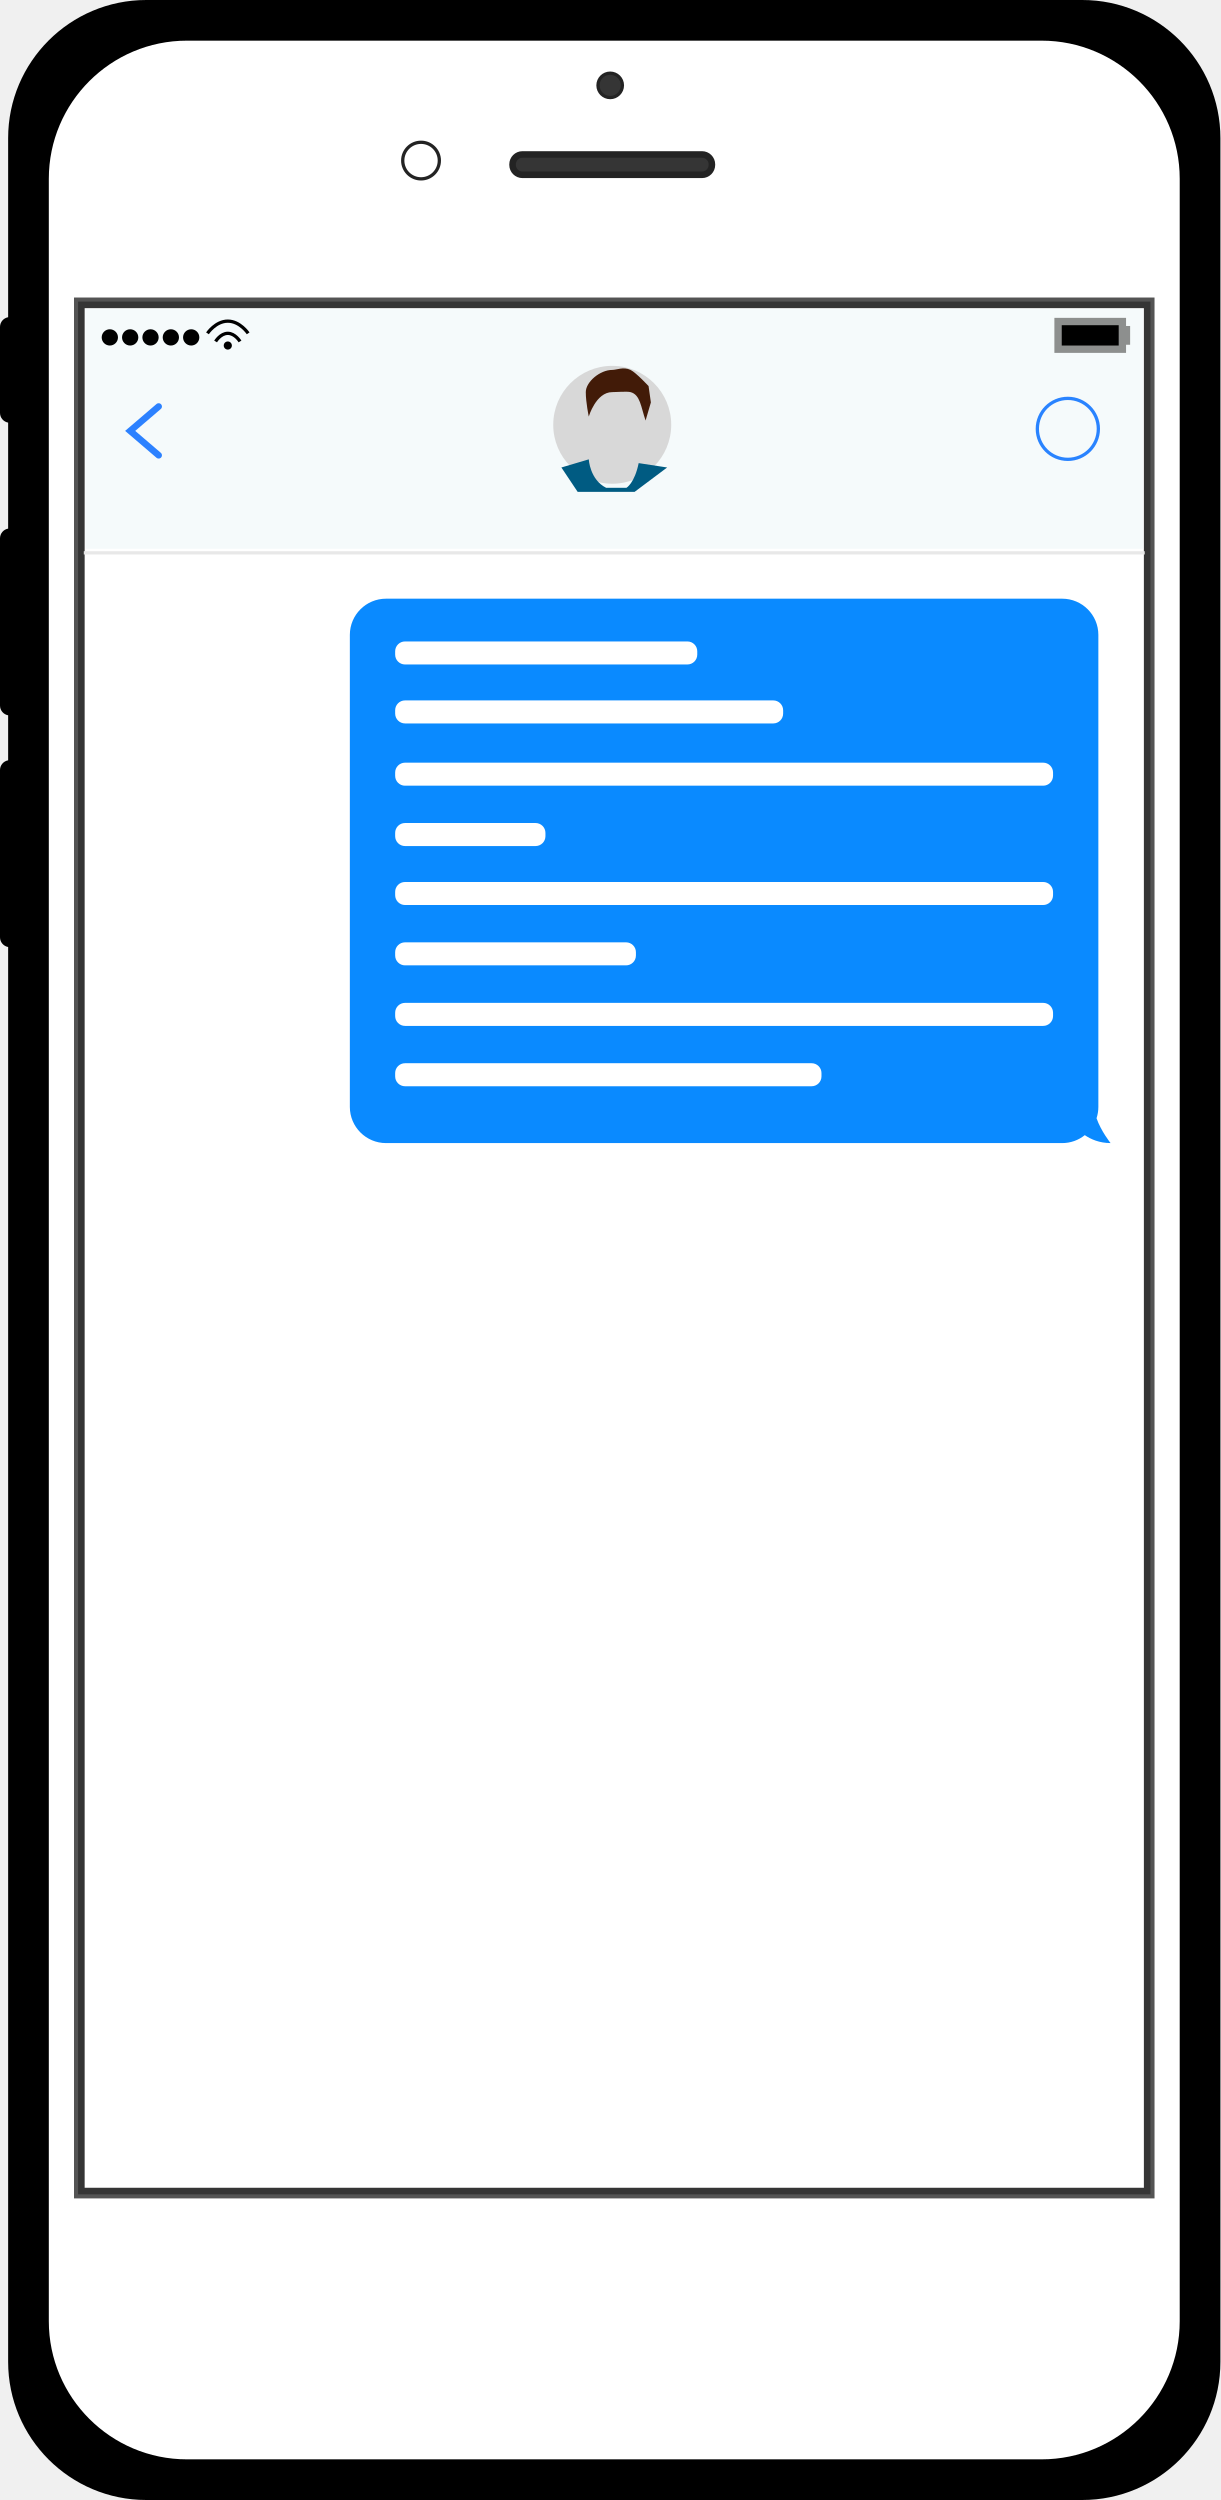
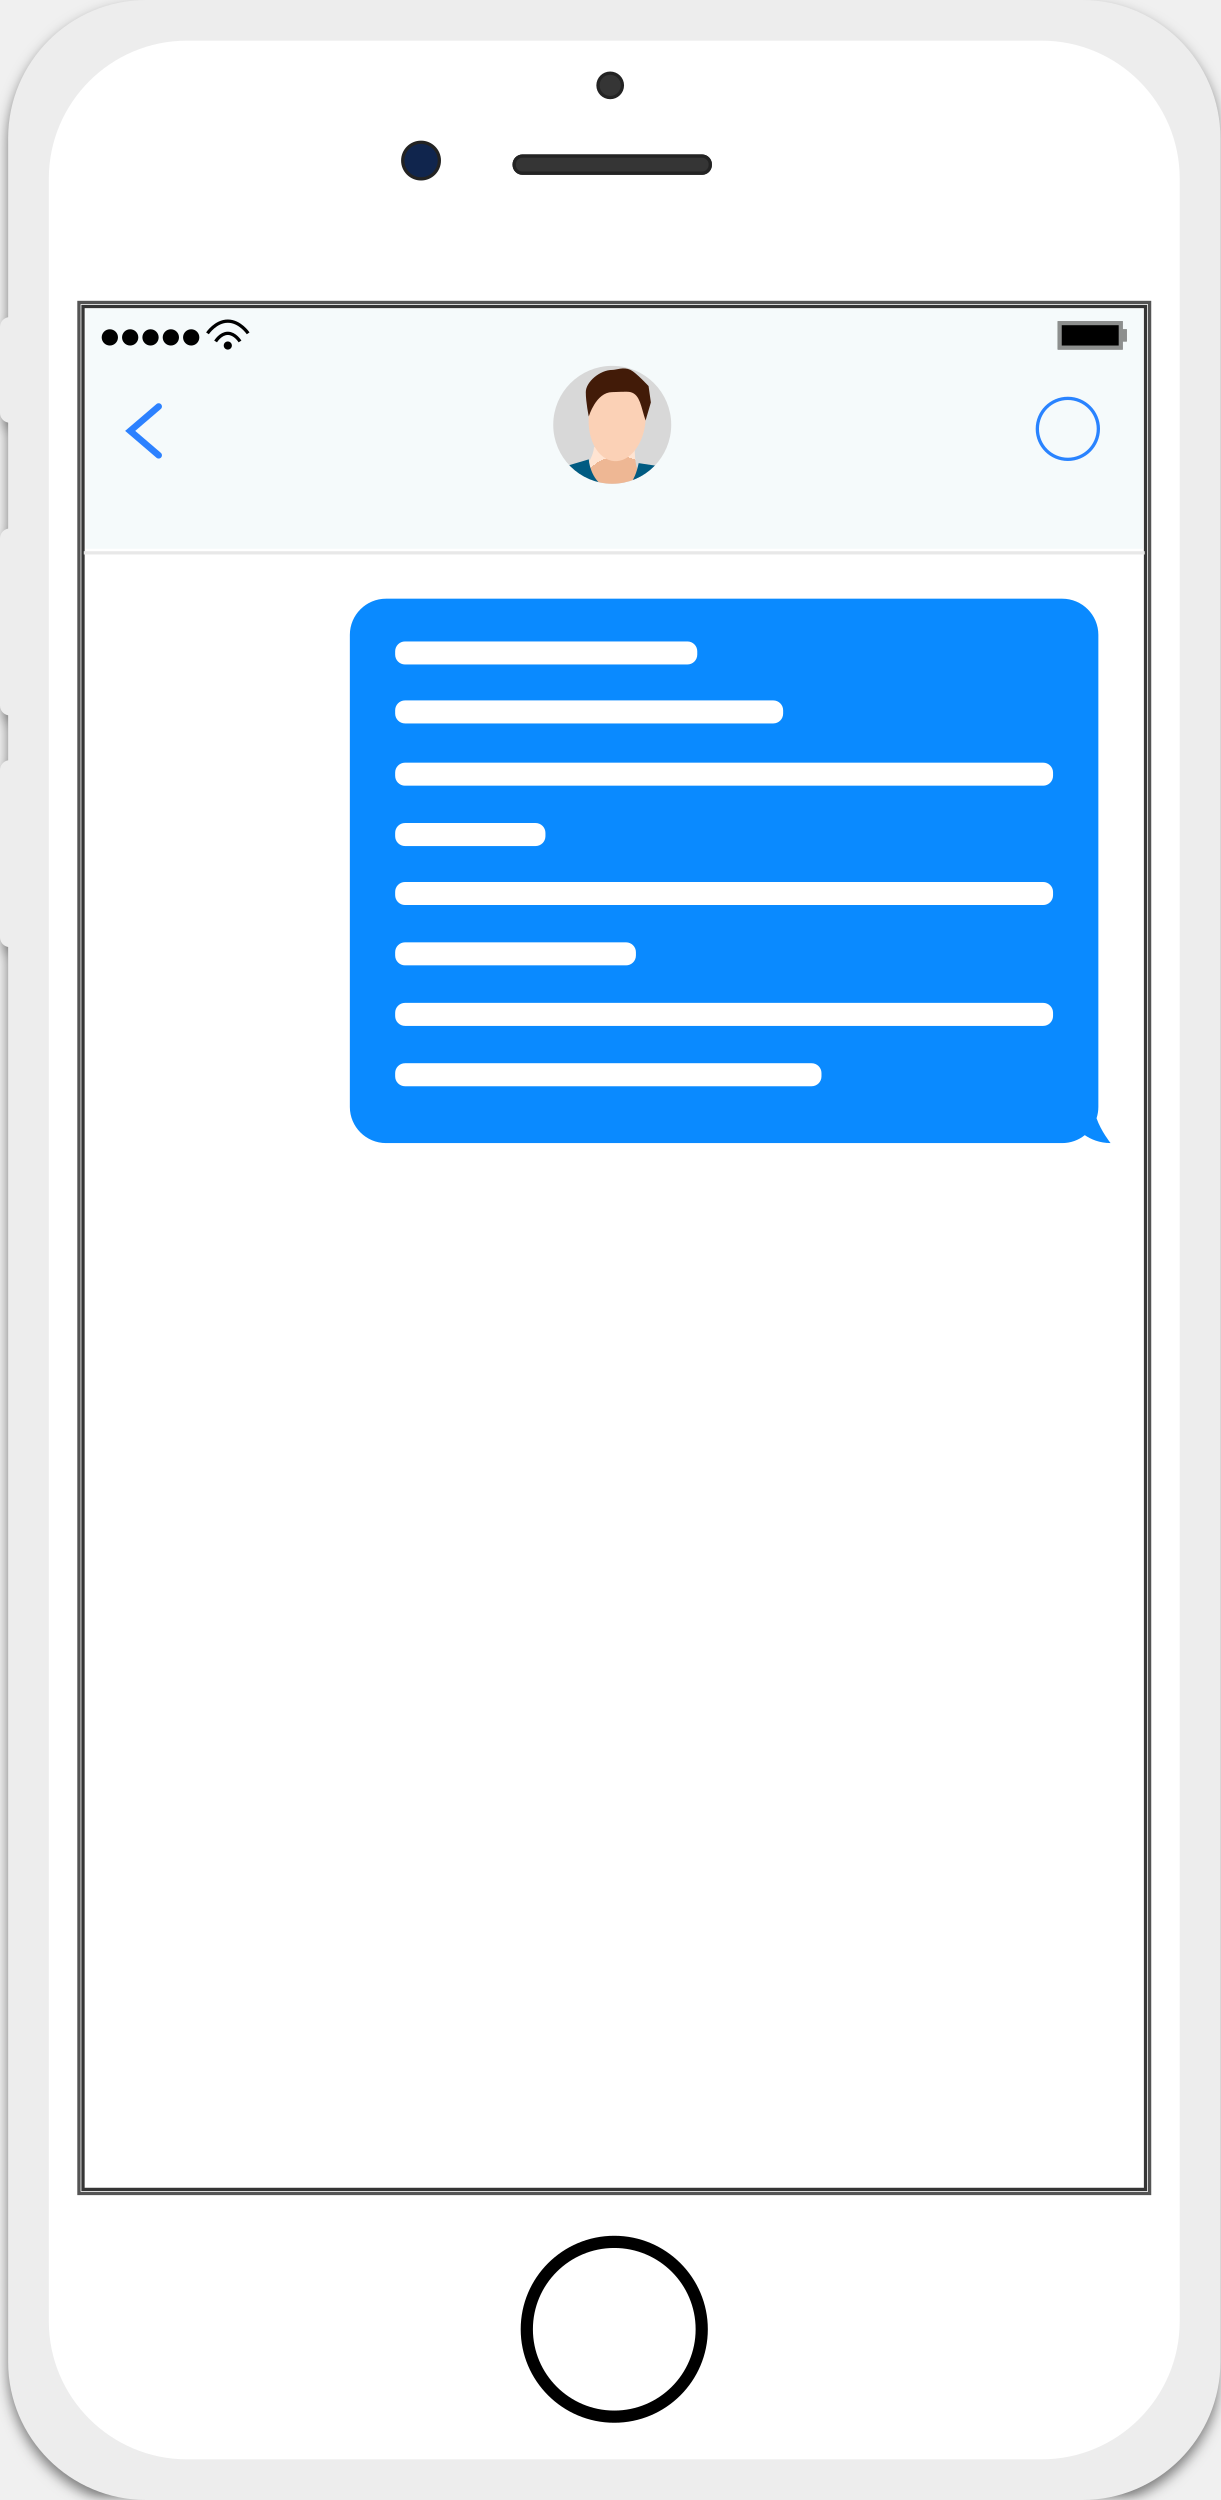
- <svg xmlns="http://www.w3.org/2000/svg" xmlns:xlink="http://www.w3.org/1999/xlink" id="iPhone" version="1.1" height="760" width="371">
+ <svg xmlns="http://www.w3.org/2000/svg" xmlns:xlink="http://www.w3.org/1999/xlink" version="1.1" height="760" width="371">
  <defs>
-     <rect id="sms-rect-0" opacity="1" x="0" y="0" width="371" height="760" />
-     <path id="sms-path-1" opacity="1" fill-rule="evenodd" d="M2.473,42 C2.473,18.82 21.293,0 44.473,0 L329,0 C352.18,0 371,18.82 371,42 L371,718 C371,741.18 352.18,760 329,760 L44.473,760 C21.293,760 2.473,741.18 2.473,718 L2.473,287.889 C1.068,287.64 0,286.411 0,284.935 L0,234.089 C0,232.613 1.068,231.385 2.473,231.136 L2.473,217.45 C1.068,217.201 0,215.972 0,214.496 L0,163.65 C0,162.174 1.068,160.946 2.473,160.697 L2.473,128.474 C1.068,128.225 0,126.996 0,125.52 L0,99.39 C0,97.914 1.068,96.686 2.473,96.436 L2.473,42Z" />
-     <filter id="sms-filter-2" filterUnits="userSpaceOnUse" x="-50%" y="-50%" width="200%" height="200%">
+     <rect id="rect-0" opacity="1" x="0" y="0" width="371" height="760" />
+     <path id="path-1" opacity="1" fill-rule="evenodd" d="M2.473,42 C2.473,18.82 21.293,0 44.473,0 L329,0 C352.18,0 371,18.82 371,42 L371,718 C371,741.18 352.18,760 329,760 L44.473,760 C21.293,760 2.473,741.18 2.473,718 L2.473,287.889 C1.068,287.64 0,286.411 0,284.935 L0,234.089 C0,232.613 1.068,231.385 2.473,231.136 L2.473,217.45 C1.068,217.201 0,215.972 0,214.496 L0,163.65 C0,162.174 1.068,160.946 2.473,160.697 L2.473,128.474 C1.068,128.225 0,126.996 0,125.52 L0,99.39 C0,97.914 1.068,96.686 2.473,96.436 L2.473,42Z" />
+     <filter id="filter-2" filterUnits="userSpaceOnUse" x="-50%" y="-50%" width="200%" height="200%">
      <feOffset in="SourceAlpha" result="shadow-1-feOffset-shadow" dx="0" dy="2" />
      <feGaussianBlur in="shadow-1-feOffset-shadow" result="shadow-1-feGaussianBlur-shadow" stdDeviation="2" />
      <feColorMatrix in="shadow-1-feGaussianBlur-shadow" result="shadow-1-feColorMatrix-shadow" type="matrix" values="0 0 0 0 0  0 0 0 0 0  0 0 0 0 0  0 0 0 0.5 0" />
    </filter>
-     <radialGradient id="sms-radialGradient-3" cx="0.5" cy="0.5" r="1.393">
+     <radialGradient id="radialGradient-3" cx="0.5" cy="0.5" r="1.393">
      <stop offset="1" stop-color="rgb(237,237,237)" stop-opacity="1" />
      <stop offset="0" stop-color="rgb(255,255,255)" stop-opacity="1" />
    </radialGradient>
-     <path id="sms-path-4" opacity="1" fill-rule="evenodd" d="M56.84,12.358 L316.633,12.358 C339.814,12.358 358.633,31.177 358.633,54.358 L358.633,705.642 C358.633,728.823 339.814,747.642 316.633,747.642 L56.84,747.642 C33.66,747.642 14.84,728.823 14.84,705.642 L14.84,54.358 C14.84,31.177 33.66,12.358 56.84,12.358Z" />
-     <path id="sms-path-5" opacity="1" fill-rule="evenodd" d="M215.18,708.098 C215.18,692.411 202.435,679.675 186.737,679.675 C171.038,679.675 158.293,692.411 158.293,708.098 C158.293,723.785 171.038,736.52 186.737,736.52 C202.435,736.52 215.18,723.785 215.18,708.098 L215.18,708.098ZM211.47,708.098 C211.47,694.457 200.387,683.382 186.737,683.382 C173.086,683.382 162.003,694.457 162.003,708.098 C162.003,721.738 173.086,732.813 186.737,732.813 C200.387,732.813 211.47,721.738 211.47,708.098 L211.47,708.098Z" />
-     <radialGradient id="sms-radialGradient-6" cx="0.5" cy="0.5" r="1.788">
+     <path id="path-4" opacity="1" fill-rule="evenodd" d="M56.84,12.358 L316.633,12.358 C339.814,12.358 358.633,31.177 358.633,54.358 L358.633,705.642 C358.633,728.823 339.814,747.642 316.633,747.642 L56.84,747.642 C33.66,747.642 14.84,728.823 14.84,705.642 L14.84,54.358 C14.84,31.177 33.66,12.358 56.84,12.358Z" />
+     <path id="path-5" opacity="1" fill-rule="evenodd" d="M215.18,708.098 C215.18,692.411 202.435,679.675 186.737,679.675 C171.038,679.675 158.293,692.411 158.293,708.098 C158.293,723.785 171.038,736.52 186.737,736.52 C202.435,736.52 215.18,723.785 215.18,708.098 L215.18,708.098ZM211.47,708.098 C211.47,694.457 200.387,683.382 186.737,683.382 C173.086,683.382 162.003,694.457 162.003,708.098 C162.003,721.738 173.086,732.813 186.737,732.813 C200.387,732.813 211.47,721.738 211.47,708.098 L211.47,708.098Z" />
+     <radialGradient id="radialGradient-6" cx="0.5" cy="0.5" r="1.788">
      <stop offset="1" stop-color="rgb(0,0,0)" stop-opacity="1" />
      <stop offset="0" stop-color="rgb(255,255,255)" stop-opacity="1" />
    </radialGradient>
-     <rect id="sms-rect-7" opacity="1" x="23.497" y="91.447" width="326.48" height="575.87" rx="0" ry="0" />
-     <mask id="sms-mask-8" maskUnits="userSpaceOnUse" maskContentUnits="userSpaceOnUse">
-       <rect opacity="1" x="0" y="0" width="371" height="760" fill="black" />
-       <use xlink:href="#sms-rect-7" fill="white" />
-     </mask>
-     <rect id="sms-rect-9" opacity="1" x="24.733" y="92.683" width="324.007" height="573.398" rx="0" ry="0" />
-     <mask id="sms-mask-10" maskUnits="userSpaceOnUse" maskContentUnits="userSpaceOnUse">
-       <rect opacity="1" x="0" y="0" width="371" height="760" fill="black" />
-       <use xlink:href="#sms-rect-9" fill="white" />
-     </mask>
-     <ellipse id="sms-ellipse-11" opacity="1" rx="3.71" ry="3.707" cx="185.5" cy="25.951" />
-     <ellipse id="sms-ellipse-12" opacity="1" rx="5.565" ry="5.561" cx="127.995" cy="48.813" />
-     <radialGradient id="sms-radialGradient-13" cx="0.5" cy="0.5" r="0.937">
+     <rect id="rect-7" opacity="1" x="23.497" y="91.447" width="326.48" height="575.87" rx="0" ry="0" />
+     <mask id="mask-8" maskUnits="userSpaceOnUse" maskContentUnits="userSpaceOnUse">
+       <rect opacity="1" x="0" y="0" width="371" height="760" fill="black" />
+       <use xlink:href="#rect-7" fill="white" />
+     </mask>
+     <rect id="rect-9" opacity="1" x="24.733" y="92.683" width="324.007" height="573.398" rx="0" ry="0" />
+     <mask id="mask-10" maskUnits="userSpaceOnUse" maskContentUnits="userSpaceOnUse">
+       <rect opacity="1" x="0" y="0" width="371" height="760" fill="black" />
+       <use xlink:href="#rect-9" fill="white" />
+     </mask>
+     <ellipse id="ellipse-11" opacity="1" rx="3.71" ry="3.707" cx="185.5" cy="25.951" />
+     <ellipse id="ellipse-12" opacity="1" rx="5.565" ry="5.561" cx="127.995" cy="48.813" />
+     <radialGradient id="radialGradient-13" cx="0.5" cy="0.5" r="0.937">
      <stop offset="1" stop-color="rgb(16,37,77)" stop-opacity="1" />
      <stop offset="0" stop-color="rgb(29,77,146)" stop-opacity="1" />
    </radialGradient>
-     <path id="sms-path-14" opacity="1" fill-rule="evenodd" d="M158.82,46.959 L213.417,46.959 C215.072,46.959 216.417,48.304 216.417,49.959 L216.417,50.138 C216.417,51.794 215.072,53.138 213.417,53.138 L158.82,53.138 C157.164,53.138 155.82,51.794 155.82,50.138 L155.82,49.959 C155.82,48.304 157.164,46.959 158.82,46.959Z" />
-     <mask id="sms-mask-15" maskUnits="userSpaceOnUse" maskContentUnits="userSpaceOnUse">
-       <rect opacity="1" x="0" y="0" width="371" height="760" fill="black" />
-       <use xlink:href="#sms-path-14" fill="white" />
-     </mask>
-     <rect id="sms-rect-16" opacity="1" x="25.97" y="93.919" width="321.533" height="72.911" rx="0" ry="0" />
-     <path id="sms-path-17" opacity="1" fill-rule="evenodd" d="M25.97,168.065 L347.503,168.065 " />
-     <ellipse id="sms-ellipse-18" opacity="1" rx="9.275" ry="9.268" cx="324.625" cy="130.374" />
-     <path id="sms-path-19" opacity="1" fill-rule="evenodd" d="M48.23,123.577 L39.573,130.992 L48.23,138.407 " />
-     <ellipse id="sms-ellipse-20" opacity="1" rx="17.932" ry="17.919" cx="186.118" cy="129.138" />
-     <mask id="sms-mask-21" maskUnits="userSpaceOnUse" maskContentUnits="userSpaceOnUse">
+     <path id="path-14" opacity="1" fill-rule="evenodd" d="M158.82,46.959 L213.417,46.959 C215.072,46.959 216.417,48.304 216.417,49.959 L216.417,50.138 C216.417,51.794 215.072,53.138 213.417,53.138 L158.82,53.138 C157.164,53.138 155.82,51.794 155.82,50.138 L155.82,49.959 C155.82,48.304 157.164,46.959 158.82,46.959Z" />
+     <mask id="mask-15" maskUnits="userSpaceOnUse" maskContentUnits="userSpaceOnUse">
+       <rect opacity="1" x="0" y="0" width="371" height="760" fill="black" />
+       <use xlink:href="#path-14" fill="white" />
+     </mask>
+     <rect id="rect-16" opacity="1" x="25.97" y="93.919" width="321.533" height="72.911" rx="0" ry="0" />
+     <path id="path-17" opacity="1" fill-rule="evenodd" d="M25.97,168.065 L347.503,168.065 " />
+     <ellipse id="ellipse-18" opacity="1" rx="9.275" ry="9.268" cx="324.625" cy="130.374" />
+     <path id="path-19" opacity="1" fill-rule="evenodd" d="M48.23,123.577 L39.573,130.992 L48.23,138.407 " />
+     <ellipse id="ellipse-20" opacity="1" rx="17.932" ry="17.919" cx="186.118" cy="129.138" />
+     <mask id="mask-21" maskUnits="userSpaceOnUse" maskContentUnits="userSpaceOnUse">
      <rect opacity="1" x="0" y="0" width="371" height="760" fill="Black" />
-       <use xlink:href="#sms-ellipse-20" fill="White" />
-     </mask>
-     <path id="sms-path-22" opacity="1" fill-rule="evenodd" d="M178.08,142.114 C178.08,142.114 180.553,138.407 180.553,135.935 L192.92,135.935 C192.92,135.935 192.92,142.114 194.157,143.35 C194.157,143.35 192.92,148.293 190.447,148.293 C187.973,148.293 183.027,148.293 183.027,148.293 C183.027,148.293 178.663,145.025 178.08,142.114Z" />
-     <radialGradient id="sms-radialGradient-23" cx="0.634" cy="0.884" r="0.654">
+       <use xlink:href="#ellipse-20" fill="White" />
+     </mask>
+     <path id="path-22" opacity="1" fill-rule="evenodd" d="M178.08,142.114 C178.08,142.114 180.553,138.407 180.553,135.935 L192.92,135.935 C192.92,135.935 192.92,142.114 194.157,143.35 C194.157,143.35 192.92,148.293 190.447,148.293 C187.973,148.293 183.027,148.293 183.027,148.293 C183.027,148.293 178.663,145.025 178.08,142.114Z" />
+     <radialGradient id="radialGradient-23" cx="0.634" cy="0.884" r="0.654">
      <stop offset="1" stop-color="rgb(238,183,148)" stop-opacity="1" />
      <stop offset="0" stop-color="rgb(255,228,210)" stop-opacity="1" />
    </radialGradient>
-     <ellipse id="sms-ellipse-24" opacity="1" rx="8.657" ry="12.976" cx="187.621" cy="127.238" />
-     <radialGradient id="sms-radialGradient-25" cx="0.5" cy="0.548" r="0.507">
+     <ellipse id="ellipse-24" opacity="1" rx="8.657" ry="12.976" cx="187.621" cy="127.238" />
+     <radialGradient id="radialGradient-25" cx="0.5" cy="0.548" r="0.507">
      <stop offset="1" stop-color="rgb(251,209,182)" stop-opacity="1" />
      <stop offset="0" stop-color="rgb(255,228,210)" stop-opacity="1" />
    </radialGradient>
-     <path id="sms-path-26" opacity="1" fill-rule="evenodd" d="M178.986,126.633 C178.986,126.633 181.172,119.206 186.118,119.206 C187.396,119.206 190.649,118.933 191.683,119.206 C194.652,119.99 194.818,123.682 196.257,127.842 L197.867,122.341 L197.163,117.37 C197.163,117.37 193.362,113.262 191.683,112.455 C189.532,111.422 187.508,112.455 186.118,112.455 C182.408,112.455 178.08,116.085 178.08,119.206 C178.08,122.327 178.986,126.633 178.986,126.633Z" />
-     <path id="sms-path-27" opacity="1" fill-rule="evenodd" d="M170.66,142.114 L178.986,139.642 C178.986,139.642 179.317,145.821 184.263,148.293 L190.447,148.293 C190.447,148.293 192.92,146.873 194.157,140.786 L202.813,142.114 L192.92,149.528 L175.607,149.528 L170.66,142.114Z" />
-     <path id="sms-path-28" opacity="1" fill-rule="evenodd" d="M321.533,106.276 L321.533,97.626 L341.32,97.626 L341.32,100.098 L342.557,100.098 L342.557,103.805 L341.32,103.805 L341.32,106.276 L321.533,106.276Z" />
-     <mask id="sms-mask-29" maskUnits="userSpaceOnUse" maskContentUnits="userSpaceOnUse">
-       <rect opacity="1" x="0" y="0" width="371" height="760" fill="black" />
-       <use xlink:href="#sms-path-28" fill="white" />
-     </mask>
-     <rect id="sms-rect-30" opacity="1" x="322.77" y="98.862" width="17.313" height="6.179" rx="0" ry="0" />
-     <ellipse id="sms-ellipse-31" opacity="1" rx="2.473" ry="2.472" cx="33.39" cy="102.569" />
-     <ellipse id="sms-ellipse-32" opacity="1" rx="2.473" ry="2.472" cx="39.573" cy="102.569" />
-     <ellipse id="sms-ellipse-33" opacity="1" rx="2.473" ry="2.472" cx="45.757" cy="102.569" />
-     <ellipse id="sms-ellipse-34" opacity="1" rx="2.473" ry="2.472" cx="51.94" cy="102.569" />
-     <ellipse id="sms-ellipse-35" opacity="1" rx="2.473" ry="2.472" cx="58.123" cy="102.569" />
-     <path id="sms-path-36" opacity="1" fill-rule="evenodd" d="M63.07,101.333 C63.07,101.333 65.543,97.626 69.253,97.626 C72.963,97.626 75.437,101.333 75.437,101.333 " />
-     <path id="sms-path-37" opacity="1" fill-rule="evenodd" d="M65.543,103.805 C65.543,103.805 67.027,101.333 69.253,101.333 C71.479,101.333 72.963,103.805 72.963,103.805 " />
-     <ellipse id="sms-ellipse-38" opacity="1" rx="1.237" ry="1.236" cx="69.253" cy="105.041" />
-     <path id="sms-path-39" opacity="1" fill-rule="evenodd" d="M326.61,182 L121.063,182 C114.992,182 110.063,186.929 110.063,193 L110.063,336.5 C110.063,337.704 110.257,338.863 110.616,339.948 C109.258,343.868 106.353,347.496 106.353,347.496 C109.735,347.496 112.346,346.341 114.187,345.083 C116.071,346.595 118.462,347.5 121.063,347.5 L326.61,347.5 C332.681,347.5 337.61,342.571 337.61,336.5 L337.61,193 C337.61,186.929 332.681,182 326.61,182Z" />
-     <path id="sms-path-40" opacity="1" fill-rule="evenodd" d="M123.127,195 L208.968,195 C210.624,195 211.968,196.344 211.968,198 L211.968,199 C211.968,200.656 210.624,202 208.968,202 L123.127,202 C121.471,202 120.127,200.656 120.127,199 L120.127,198 C120.127,196.344 121.471,195 123.127,195Z" />
-     <path id="sms-path-41" opacity="1" fill-rule="evenodd" d="M123.127,212.926 L235.075,212.926 C236.731,212.926 238.075,214.27 238.075,215.926 L238.075,216.926 C238.075,218.582 236.731,219.926 235.075,219.926 L123.127,219.926 C121.471,219.926 120.127,218.582 120.127,216.926 L120.127,215.926 C120.127,214.27 121.471,212.926 123.127,212.926Z" />
-     <path id="sms-path-42" opacity="1" fill-rule="evenodd" d="M123.127,231.852 L317.127,231.852 C318.782,231.852 320.127,233.196 320.127,234.852 L320.127,235.852 C320.127,237.508 318.782,238.852 317.127,238.852 L123.127,238.852 C121.471,238.852 120.127,237.508 120.127,235.852 L120.127,234.852 C120.127,233.196 121.471,231.852 123.127,231.852Z" />
-     <path id="sms-path-43" opacity="1" fill-rule="evenodd" d="M123.127,250.198 L162.814,250.198 C164.47,250.198 165.814,251.543 165.814,253.198 L165.814,254.198 C165.814,255.854 164.47,257.198 162.814,257.198 L123.127,257.198 C121.471,257.198 120.127,255.854 120.127,254.198 L120.127,253.198 C120.127,251.543 121.471,250.198 123.127,250.198Z" />
-     <path id="sms-path-44" opacity="1" fill-rule="evenodd" d="M123.127,268.125 L317.127,268.125 C318.782,268.125 320.127,269.469 320.127,271.125 L320.127,272.125 C320.127,273.78 318.782,275.125 317.127,275.125 L123.127,275.125 C121.471,275.125 120.127,273.78 120.127,272.125 L120.127,271.125 C120.127,269.469 121.471,268.125 123.127,268.125Z" />
-     <path id="sms-path-45" opacity="1" fill-rule="evenodd" d="M123.127,286.471 L190.32,286.471 C191.976,286.471 193.32,287.815 193.32,289.471 L193.32,290.471 C193.32,292.127 191.976,293.471 190.32,293.471 L123.127,293.471 C121.471,293.471 120.127,292.127 120.127,290.471 L120.127,289.471 C120.127,287.815 121.471,286.471 123.127,286.471Z" />
-     <path id="sms-path-46" opacity="1" fill-rule="evenodd" d="M123.127,304.874 L317.127,304.874 C318.782,304.874 320.127,306.218 320.127,307.874 L320.127,308.874 C320.127,310.529 318.782,311.874 317.127,311.874 L123.127,311.874 C121.471,311.874 120.127,310.529 120.127,308.874 L120.127,307.874 C120.127,306.218 121.471,304.874 123.127,304.874Z" />
-     <path id="sms-path-47" opacity="1" fill-rule="evenodd" d="M123.127,323.22 L246.73,323.22 C248.386,323.22 249.73,324.564 249.73,326.22 L249.73,327.22 C249.73,328.876 248.386,330.22 246.73,330.22 L123.127,330.22 C121.471,330.22 120.127,328.876 120.127,327.22 L120.127,326.22 C120.127,324.564 121.471,323.22 123.127,323.22Z" />
+     <path id="path-26" opacity="1" fill-rule="evenodd" d="M178.986,126.633 C178.986,126.633 181.172,119.206 186.118,119.206 C187.396,119.206 190.649,118.933 191.683,119.206 C194.652,119.99 194.818,123.682 196.257,127.842 L197.867,122.341 L197.163,117.37 C197.163,117.37 193.362,113.262 191.683,112.455 C189.532,111.422 187.508,112.455 186.118,112.455 C182.408,112.455 178.08,116.085 178.08,119.206 C178.08,122.327 178.986,126.633 178.986,126.633Z" />
+     <path id="path-27" opacity="1" fill-rule="evenodd" d="M170.66,142.114 L178.986,139.642 C178.986,139.642 179.317,145.821 184.263,148.293 L190.447,148.293 C190.447,148.293 192.92,146.873 194.157,140.786 L202.813,142.114 L192.92,149.528 L175.607,149.528 L170.66,142.114Z" />
+     <path id="path-28" opacity="1" fill-rule="evenodd" d="M321.533,106.276 L321.533,97.626 L341.32,97.626 L341.32,100.098 L342.557,100.098 L342.557,103.805 L341.32,103.805 L341.32,106.276 L321.533,106.276Z" />
+     <mask id="mask-29" maskUnits="userSpaceOnUse" maskContentUnits="userSpaceOnUse">
+       <rect opacity="1" x="0" y="0" width="371" height="760" fill="black" />
+       <use xlink:href="#path-28" fill="white" />
+     </mask>
+     <rect id="rect-30" opacity="1" x="322.77" y="98.862" width="17.313" height="6.179" rx="0" ry="0" />
+     <ellipse id="ellipse-31" opacity="1" rx="2.473" ry="2.472" cx="33.39" cy="102.569" />
+     <ellipse id="ellipse-32" opacity="1" rx="2.473" ry="2.472" cx="39.573" cy="102.569" />
+     <ellipse id="ellipse-33" opacity="1" rx="2.473" ry="2.472" cx="45.757" cy="102.569" />
+     <ellipse id="ellipse-34" opacity="1" rx="2.473" ry="2.472" cx="51.94" cy="102.569" />
+     <ellipse id="ellipse-35" opacity="1" rx="2.473" ry="2.472" cx="58.123" cy="102.569" />
+     <path id="path-36" opacity="1" fill-rule="evenodd" d="M63.07,101.333 C63.07,101.333 65.543,97.626 69.253,97.626 C72.963,97.626 75.437,101.333 75.437,101.333 " />
+     <path id="path-37" opacity="1" fill-rule="evenodd" d="M65.543,103.805 C65.543,103.805 67.027,101.333 69.253,101.333 C71.479,101.333 72.963,103.805 72.963,103.805 " />
+     <ellipse id="ellipse-38" opacity="1" rx="1.237" ry="1.236" cx="69.253" cy="105.041" />
+     <path id="path-39" opacity="1" fill-rule="evenodd" d="M326.61,182 L121.063,182 C114.992,182 110.063,186.929 110.063,193 L110.063,336.5 C110.063,337.704 110.257,338.863 110.616,339.948 C109.258,343.868 106.353,347.496 106.353,347.496 C109.735,347.496 112.346,346.341 114.187,345.083 C116.071,346.595 118.462,347.5 121.063,347.5 L326.61,347.5 C332.681,347.5 337.61,342.571 337.61,336.5 L337.61,193 C337.61,186.929 332.681,182 326.61,182Z" />
+     <path id="path-40" opacity="1" fill-rule="evenodd" d="M123.127,195 L208.968,195 C210.624,195 211.968,196.344 211.968,198 L211.968,199 C211.968,200.656 210.624,202 208.968,202 L123.127,202 C121.471,202 120.127,200.656 120.127,199 L120.127,198 C120.127,196.344 121.471,195 123.127,195Z" />
+     <path id="path-41" opacity="1" fill-rule="evenodd" d="M123.127,212.926 L235.075,212.926 C236.731,212.926 238.075,214.27 238.075,215.926 L238.075,216.926 C238.075,218.582 236.731,219.926 235.075,219.926 L123.127,219.926 C121.471,219.926 120.127,218.582 120.127,216.926 L120.127,215.926 C120.127,214.27 121.471,212.926 123.127,212.926Z" />
+     <path id="path-42" opacity="1" fill-rule="evenodd" d="M123.127,231.852 L317.127,231.852 C318.782,231.852 320.127,233.196 320.127,234.852 L320.127,235.852 C320.127,237.508 318.782,238.852 317.127,238.852 L123.127,238.852 C121.471,238.852 120.127,237.508 120.127,235.852 L120.127,234.852 C120.127,233.196 121.471,231.852 123.127,231.852Z" />
+     <path id="path-43" opacity="1" fill-rule="evenodd" d="M123.127,250.198 L162.814,250.198 C164.47,250.198 165.814,251.543 165.814,253.198 L165.814,254.198 C165.814,255.854 164.47,257.198 162.814,257.198 L123.127,257.198 C121.471,257.198 120.127,255.854 120.127,254.198 L120.127,253.198 C120.127,251.543 121.471,250.198 123.127,250.198Z" />
+     <path id="path-44" opacity="1" fill-rule="evenodd" d="M123.127,268.125 L317.127,268.125 C318.782,268.125 320.127,269.469 320.127,271.125 L320.127,272.125 C320.127,273.78 318.782,275.125 317.127,275.125 L123.127,275.125 C121.471,275.125 120.127,273.78 120.127,272.125 L120.127,271.125 C120.127,269.469 121.471,268.125 123.127,268.125Z" />
+     <path id="path-45" opacity="1" fill-rule="evenodd" d="M123.127,286.471 L190.32,286.471 C191.976,286.471 193.32,287.815 193.32,289.471 L193.32,290.471 C193.32,292.127 191.976,293.471 190.32,293.471 L123.127,293.471 C121.471,293.471 120.127,292.127 120.127,290.471 L120.127,289.471 C120.127,287.815 121.471,286.471 123.127,286.471Z" />
+     <path id="path-46" opacity="1" fill-rule="evenodd" d="M123.127,304.874 L317.127,304.874 C318.782,304.874 320.127,306.218 320.127,307.874 L320.127,308.874 C320.127,310.529 318.782,311.874 317.127,311.874 L123.127,311.874 C121.471,311.874 120.127,310.529 120.127,308.874 L120.127,307.874 C120.127,306.218 121.471,304.874 123.127,304.874Z" />
+     <path id="path-47" opacity="1" fill-rule="evenodd" d="M123.127,323.22 L246.73,323.22 C248.386,323.22 249.73,324.564 249.73,326.22 L249.73,327.22 C249.73,328.876 248.386,330.22 246.73,330.22 L123.127,330.22 C121.471,330.22 120.127,328.876 120.127,327.22 L120.127,326.22 C120.127,324.564 121.471,323.22 123.127,323.22Z" />
  </defs>
  <g opacity="1">
    <g opacity="1">
      <g opacity="1">
        <g opacity="1">
-           <use xlink:href="#sms-path-1" fill="black" filter="url(#filter-2)" stroke="black" stroke-opacity="0" stroke-width="0" />
-           <use xlink:href="#sms-path-1" fill="url(#radialGradient-3)" fill-opacity="1" />
-         </g>
-         <g opacity="1">
-           <use xlink:href="#sms-path-4" fill="rgb(255,255,255)" fill-opacity="1" />
-         </g>
-       </g>
-       <g opacity="1">
-         <use xlink:href="#sms-path-5" fill="url(#radialGradient-6)" fill-opacity="1" />
-       </g>
-       <g opacity="1">
-         <use xlink:href="#sms-rect-7" fill="rgb(255,255,255)" fill-opacity="1" />
-         <use xlink:href="#sms-rect-7" fill-opacity="0" stroke="rgb(84,84,84)" stroke-opacity="1" stroke-width="2" mask="url(#mask-8)" />
-       </g>
-       <g opacity="1">
-         <use xlink:href="#sms-rect-9" fill="rgb(255,255,255)" fill-opacity="1" />
-         <use xlink:href="#sms-rect-9" fill-opacity="0" stroke="rgb(53,53,53)" stroke-opacity="1" stroke-width="2" mask="url(#mask-10)" />
-       </g>
-       <g opacity="1">
-         <use xlink:href="#sms-ellipse-11" fill="rgb(53,53,53)" fill-opacity="1" />
-         <use xlink:href="#sms-ellipse-11" fill-opacity="0" stroke="rgb(35,35,35)" stroke-opacity="1" stroke-width="1" />
-       </g>
-       <g opacity="1">
-         <use xlink:href="#sms-ellipse-12" fill="url(#radialGradient-13)" fill-opacity="1" />
-         <use xlink:href="#sms-ellipse-12" fill-opacity="0" stroke="rgb(35,35,35)" stroke-opacity="1" stroke-width="1" />
-       </g>
-       <g opacity="1">
-         <use xlink:href="#sms-path-14" fill="rgb(53,53,53)" fill-opacity="1" />
-         <use xlink:href="#sms-path-14" fill-opacity="0" stroke="rgb(35,35,35)" stroke-opacity="1" stroke-width="2" mask="url(#mask-15)" />
-       </g>
-     </g>
-     <g opacity="1">
-       <g opacity="1">
-         <use xlink:href="#sms-rect-16" fill="rgb(245,250,251)" fill-opacity="1" />
-       </g>
-       <g opacity="1">
-         <use xlink:href="#sms-path-17" fill-opacity="0" stroke="rgb(232,232,232)" stroke-opacity="1" stroke-width="1" stroke-linecap="square" stroke-linejoin="miter" />
-       </g>
-       <g opacity="1">
-         <g opacity="1">
-           <use xlink:href="#sms-ellipse-18" fill-opacity="0" stroke="rgb(41,131,255)" stroke-opacity="1" stroke-width="1" />
-         </g>
-       </g>
-       <g opacity="1">
-         <use xlink:href="#sms-path-19" fill-opacity="0" stroke="rgb(44,129,255)" stroke-opacity="1" stroke-width="2" stroke-linecap="round" stroke-linejoin="miter" />
-       </g>
-       <g opacity="1">
-         <g opacity="1">
-           <use xlink:href="#sms-ellipse-20" fill="rgb(216,216,216)" fill-opacity="1" />
+           <use xlink:href="#path-1" fill="black" filter="url(#filter-2)" stroke="black" stroke-opacity="0" stroke-width="0" />
+           <use xlink:href="#path-1" fill="url(#radialGradient-3)" fill-opacity="1" />
+         </g>
+         <g opacity="1">
+           <use xlink:href="#path-4" fill="rgb(255,255,255)" fill-opacity="1" />
+         </g>
+       </g>
+       <g opacity="1">
+         <use xlink:href="#path-5" fill="url(#radialGradient-6)" fill-opacity="1" />
+       </g>
+       <g opacity="1">
+         <use xlink:href="#rect-7" fill="rgb(255,255,255)" fill-opacity="1" />
+         <use xlink:href="#rect-7" fill-opacity="0" stroke="rgb(84,84,84)" stroke-opacity="1" stroke-width="2" mask="url(#mask-8)" />
+       </g>
+       <g opacity="1">
+         <use xlink:href="#rect-9" fill="rgb(255,255,255)" fill-opacity="1" />
+         <use xlink:href="#rect-9" fill-opacity="0" stroke="rgb(53,53,53)" stroke-opacity="1" stroke-width="2" mask="url(#mask-10)" />
+       </g>
+       <g opacity="1">
+         <use xlink:href="#ellipse-11" fill="rgb(53,53,53)" fill-opacity="1" />
+         <use xlink:href="#ellipse-11" fill-opacity="0" stroke="rgb(35,35,35)" stroke-opacity="1" stroke-width="1" />
+       </g>
+       <g opacity="1">
+         <use xlink:href="#ellipse-12" fill="url(#radialGradient-13)" fill-opacity="1" />
+         <use xlink:href="#ellipse-12" fill-opacity="0" stroke="rgb(35,35,35)" stroke-opacity="1" stroke-width="1" />
+       </g>
+       <g opacity="1">
+         <use xlink:href="#path-14" fill="rgb(53,53,53)" fill-opacity="1" />
+         <use xlink:href="#path-14" fill-opacity="0" stroke="rgb(35,35,35)" stroke-opacity="1" stroke-width="2" mask="url(#mask-15)" />
+       </g>
+     </g>
+     <g opacity="1">
+       <g opacity="1">
+         <use xlink:href="#rect-16" fill="rgb(245,250,251)" fill-opacity="1" />
+       </g>
+       <g opacity="1">
+         <use xlink:href="#path-17" fill-opacity="0" stroke="rgb(232,232,232)" stroke-opacity="1" stroke-width="1" stroke-linecap="square" stroke-linejoin="miter" />
+       </g>
+       <g opacity="1">
+         <g opacity="1">
+           <use xlink:href="#ellipse-18" fill-opacity="0" stroke="rgb(41,131,255)" stroke-opacity="1" stroke-width="1" />
+         </g>
+       </g>
+       <g opacity="1">
+         <use xlink:href="#path-19" fill-opacity="0" stroke="rgb(44,129,255)" stroke-opacity="1" stroke-width="2" stroke-linecap="round" stroke-linejoin="miter" />
+       </g>
+       <g opacity="1">
+         <g opacity="1">
+           <use xlink:href="#ellipse-20" fill="rgb(216,216,216)" fill-opacity="1" />
        </g>
        <g mask="url(#mask-21)">
          <g opacity="1">
            <g opacity="1">
-               <use xlink:href="#sms-path-22" fill="url(#radialGradient-23)" fill-opacity="1" />
+               <use xlink:href="#path-22" fill="url(#radialGradient-23)" fill-opacity="1" />
            </g>
            <g transform="translate(187.6214, 127.2385) rotate(4.000001) translate(-187.6214, -127.2385)" opacity="1">
-               <use xlink:href="#sms-ellipse-24" fill="url(#radialGradient-25)" fill-opacity="1" />
+               <use xlink:href="#ellipse-24" fill="url(#radialGradient-25)" fill-opacity="1" />
            </g>
            <g opacity="1">
-               <use xlink:href="#sms-path-26" fill="rgb(66,27,8)" fill-opacity="1" />
+               <use xlink:href="#path-26" fill="rgb(66,27,8)" fill-opacity="1" />
            </g>
            <g opacity="1">
-               <use xlink:href="#sms-path-27" fill="rgb(0,91,130)" fill-opacity="1" />
+               <use xlink:href="#path-27" fill="rgb(0,91,130)" fill-opacity="1" />
            </g>
          </g>
        </g>
      </g>
    </g>
    <g opacity="1">
      <g opacity="1">
        <g opacity="1">
-           <use xlink:href="#sms-path-28" fill="rgb(141,143,142)" fill-opacity="1" />
-           <use xlink:href="#sms-path-28" fill-opacity="0" stroke="rgb(141,143,142)" stroke-opacity="1" stroke-width="2" mask="url(#mask-29)" />
-         </g>
-         <g opacity="1">
-           <use xlink:href="#sms-rect-30" fill="rgb(0,0,0)" fill-opacity="1" />
-         </g>
-       </g>
-       <g opacity="1">
-         <g opacity="1">
-           <use xlink:href="#sms-ellipse-31" fill="rgb(0,0,0)" fill-opacity="1" />
-         </g>
-         <g opacity="1">
-           <use xlink:href="#sms-ellipse-32" fill="rgb(0,0,0)" fill-opacity="1" />
-         </g>
-         <g opacity="1">
-           <use xlink:href="#sms-ellipse-33" fill="rgb(0,0,0)" fill-opacity="1" />
-         </g>
-         <g opacity="1">
-           <use xlink:href="#sms-ellipse-34" fill="rgb(0,0,0)" fill-opacity="1" />
-         </g>
-         <g opacity="1">
-           <use xlink:href="#sms-ellipse-35" fill="rgb(0,0,0)" fill-opacity="1" />
-         </g>
-       </g>
-       <g opacity="1">
-         <g opacity="1">
-           <use xlink:href="#sms-path-36" fill-opacity="0" stroke="rgb(0,0,0)" stroke-opacity="1" stroke-width="1" />
-         </g>
-         <g opacity="1">
-           <use xlink:href="#sms-path-37" fill-opacity="0" stroke="rgb(0,0,0)" stroke-opacity="1" stroke-width="1" />
-         </g>
-         <g opacity="1">
-           <use xlink:href="#sms-ellipse-38" fill="rgb(0,0,0)" fill-opacity="1" />
+           <use xlink:href="#path-28" fill="rgb(141,143,142)" fill-opacity="1" />
+           <use xlink:href="#path-28" fill-opacity="0" stroke="rgb(141,143,142)" stroke-opacity="1" stroke-width="2" mask="url(#mask-29)" />
+         </g>
+         <g opacity="1">
+           <use xlink:href="#rect-30" fill="rgb(0,0,0)" fill-opacity="1" />
+         </g>
+       </g>
+       <g opacity="1">
+         <g opacity="1">
+           <use xlink:href="#ellipse-31" fill="rgb(0,0,0)" fill-opacity="1" />
+         </g>
+         <g opacity="1">
+           <use xlink:href="#ellipse-32" fill="rgb(0,0,0)" fill-opacity="1" />
+         </g>
+         <g opacity="1">
+           <use xlink:href="#ellipse-33" fill="rgb(0,0,0)" fill-opacity="1" />
+         </g>
+         <g opacity="1">
+           <use xlink:href="#ellipse-34" fill="rgb(0,0,0)" fill-opacity="1" />
+         </g>
+         <g opacity="1">
+           <use xlink:href="#ellipse-35" fill="rgb(0,0,0)" fill-opacity="1" />
+         </g>
+       </g>
+       <g opacity="1">
+         <g opacity="1">
+           <use xlink:href="#path-36" fill-opacity="0" stroke="rgb(0,0,0)" stroke-opacity="1" stroke-width="1" />
+         </g>
+         <g opacity="1">
+           <use xlink:href="#path-37" fill-opacity="0" stroke="rgb(0,0,0)" stroke-opacity="1" stroke-width="1" />
+         </g>
+         <g opacity="1">
+           <use xlink:href="#ellipse-38" fill="rgb(0,0,0)" fill-opacity="1" />
        </g>
      </g>
    </g>
    <g opacity="1">
      <g transform="translate(221.9817, 264.75) scale(-1, 1) translate(-221.9817, -264.75)" opacity="1">
-         <use xlink:href="#sms-path-39" fill="rgb(10,138,255)" fill-opacity="1" />
-       </g>
-       <g opacity="1">
-         <g opacity="1">
-           <use xlink:href="#sms-path-40" fill="rgb(255,255,255)" fill-opacity="1" />
-         </g>
-         <g opacity="1">
-           <use xlink:href="#sms-path-41" fill="rgb(255,255,255)" fill-opacity="1" />
-         </g>
-         <g opacity="1">
-           <use xlink:href="#sms-path-42" fill="rgb(255,255,255)" fill-opacity="1" />
-         </g>
-         <g opacity="1">
-           <use xlink:href="#sms-path-43" fill="rgb(255,255,255)" fill-opacity="1" />
-         </g>
-         <g opacity="1">
-           <use xlink:href="#sms-path-44" fill="rgb(255,255,255)" fill-opacity="1" />
-         </g>
-         <g opacity="1">
-           <use xlink:href="#sms-path-45" fill="rgb(255,255,255)" fill-opacity="1" />
-         </g>
-         <g opacity="1">
-           <use xlink:href="#sms-path-46" fill="rgb(255,255,255)" fill-opacity="1" />
-         </g>
-         <g opacity="1">
-           <use xlink:href="#sms-path-47" fill="rgb(255,255,255)" fill-opacity="1" />
+         <use xlink:href="#path-39" fill="rgb(10,138,255)" fill-opacity="1" />
+       </g>
+       <g opacity="1">
+         <g opacity="1">
+           <use xlink:href="#path-40" fill="rgb(255,255,255)" fill-opacity="1" />
+         </g>
+         <g opacity="1">
+           <use xlink:href="#path-41" fill="rgb(255,255,255)" fill-opacity="1" />
+         </g>
+         <g opacity="1">
+           <use xlink:href="#path-42" fill="rgb(255,255,255)" fill-opacity="1" />
+         </g>
+         <g opacity="1">
+           <use xlink:href="#path-43" fill="rgb(255,255,255)" fill-opacity="1" />
+         </g>
+         <g opacity="1">
+           <use xlink:href="#path-44" fill="rgb(255,255,255)" fill-opacity="1" />
+         </g>
+         <g opacity="1">
+           <use xlink:href="#path-45" fill="rgb(255,255,255)" fill-opacity="1" />
+         </g>
+         <g opacity="1">
+           <use xlink:href="#path-46" fill="rgb(255,255,255)" fill-opacity="1" />
+         </g>
+         <g opacity="1">
+           <use xlink:href="#path-47" fill="rgb(255,255,255)" fill-opacity="1" />
        </g>
      </g>
    </g>
  </g>
</svg>
